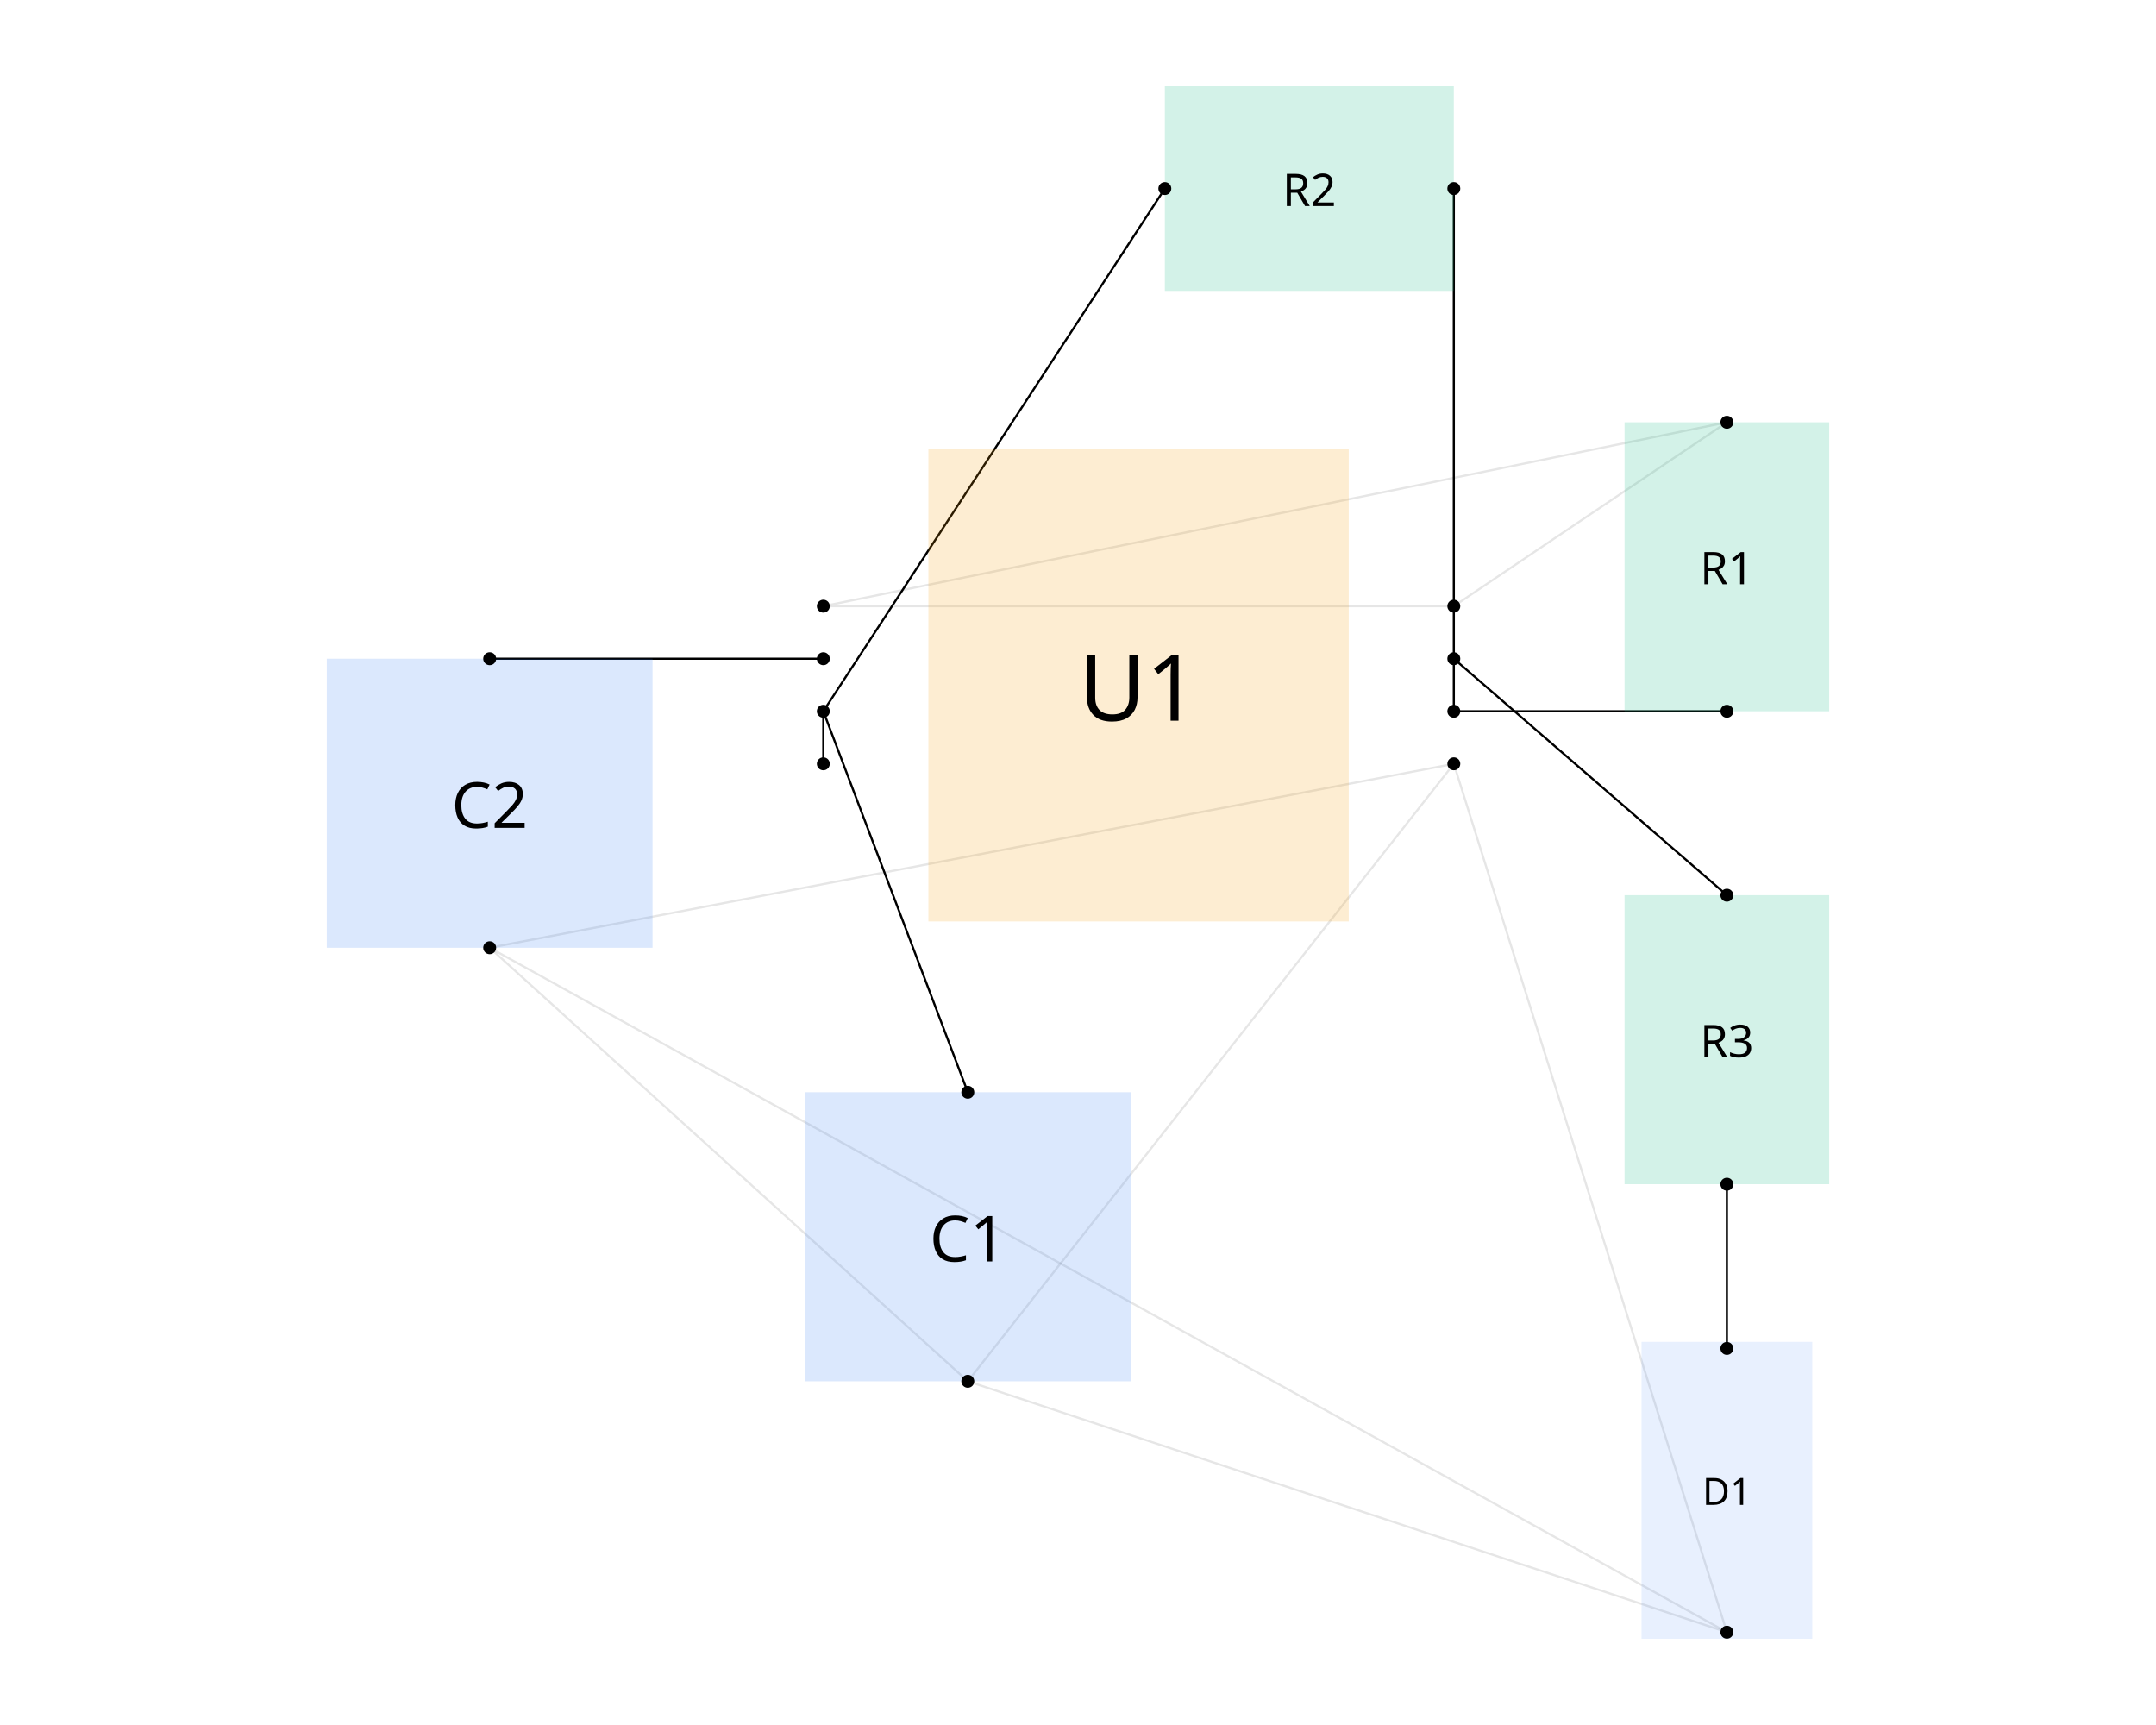
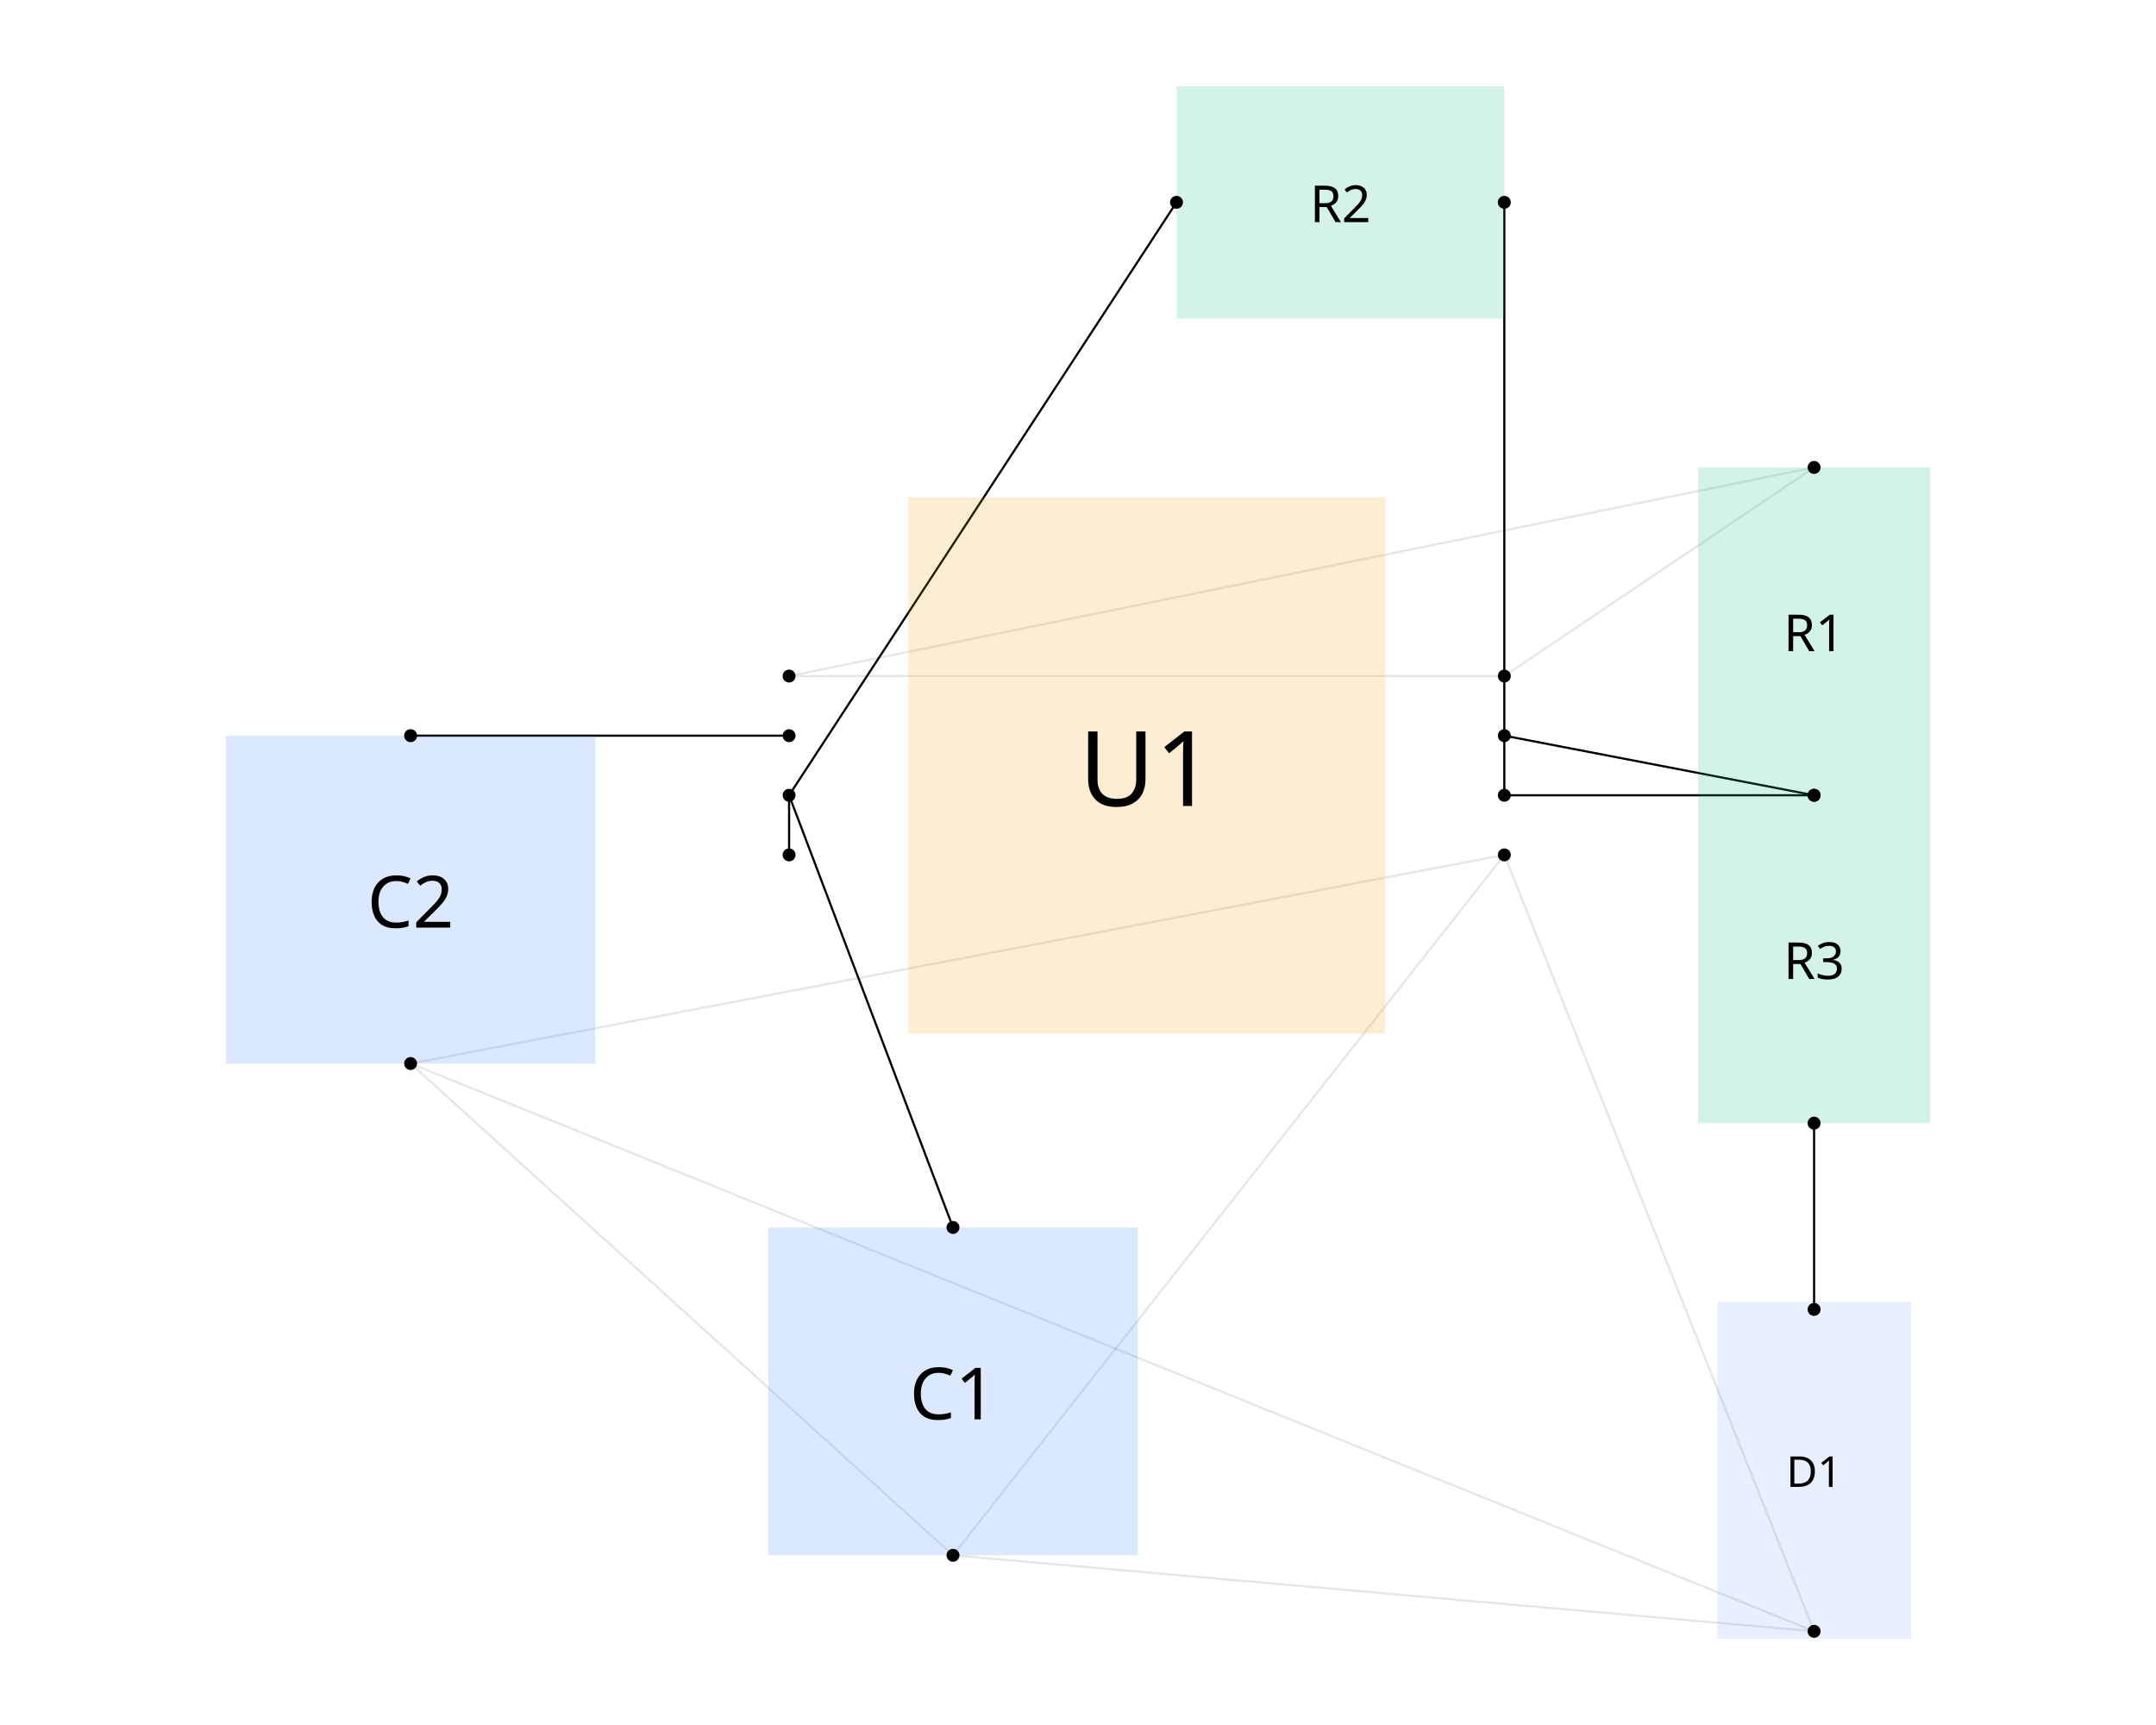
<svg xmlns="http://www.w3.org/2000/svg" width="1000" height="800" viewBox="0 0 1000 800">
  <rect width="100%" height="100%" fill="white" />
  <g>
-     <polyline data-points="1.2000000000000002,-0.30000000000000004 -0.6500000000000004,-2.6500000000000004" data-type="line" data-label="" points="674.312,354.24 448.889,640.587" fill="none" stroke="rgba(0,0,0,0.1)" stroke-width="1px" />
+     <polyline data-points="1.2000000000000002,-0.30000000000000004 -0.6500000000000004,-2.6500000000000004" data-type="line" data-label="" points="697.737,396.469 442.021,721.297" fill="none" stroke="rgba(0,0,0,0.1)" stroke-width="1px" />
  </g>
  <g>
-     <polyline data-points="1.2000000000000002,-0.30000000000000004 -2.47,-1.0000000000000002" data-type="line" data-label="" points="674.312,354.24 227.123,439.535" fill="none" stroke="rgba(0,0,0,0.1)" stroke-width="1px" />
+     <polyline data-points="1.2000000000000002,-0.30000000000000004 -2.47,-1.0000000000000002" data-type="line" data-label="" points="697.737,396.469 190.452,493.226" fill="none" stroke="rgba(0,0,0,0.1)" stroke-width="1px" />
  </g>
  <g>
-     <polyline data-points="1.2000000000000002,-0.30000000000000004 2.2394553499999996,-3.605" data-type="line" data-label="" points="674.312,354.24 800.969,756.954" fill="none" stroke="rgba(0,0,0,0.1)" stroke-width="1px" />
+     <polyline data-points="1.2000000000000002,-0.30000000000000004 2.2394553499999996,-2.9050000000000002" data-type="line" data-label="" points="697.737,396.469 841.415,756.544" fill="none" stroke="rgba(0,0,0,0.1)" stroke-width="1px" />
  </g>
  <g>
-     <polyline data-points="-0.6500000000000004,-2.6500000000000004 -2.47,-1.0000000000000002" data-type="line" data-label="" points="448.889,640.587 227.123,439.535" fill="none" stroke="rgba(0,0,0,0.1)" stroke-width="1px" />
+     <polyline data-points="-0.6500000000000004,-2.6500000000000004 -2.47,-1.0000000000000002" data-type="line" data-label="" points="442.021,721.297 190.452,493.226" fill="none" stroke="rgba(0,0,0,0.1)" stroke-width="1px" />
  </g>
  <g>
-     <polyline data-points="-0.6500000000000004,-2.6500000000000004 2.2394553499999996,-3.605" data-type="line" data-label="" points="448.889,640.587 800.969,756.954" fill="none" stroke="rgba(0,0,0,0.1)" stroke-width="1px" />
+     <polyline data-points="-0.6500000000000004,-2.6500000000000004 2.2394553499999996,-2.9050000000000002" data-type="line" data-label="" points="442.021,721.297 841.415,756.544" fill="none" stroke="rgba(0,0,0,0.1)" stroke-width="1px" />
  </g>
  <g>
-     <polyline data-points="-2.47,-1.0000000000000002 2.2394553499999996,-3.605" data-type="line" data-label="" points="227.123,439.535 800.969,756.954" fill="none" stroke="rgba(0,0,0,0.1)" stroke-width="1px" />
+     <polyline data-points="-2.47,-1.0000000000000002 2.2394553499999996,-2.9050000000000002" data-type="line" data-label="" points="190.452,493.226 841.415,756.544" fill="none" stroke="rgba(0,0,0,0.1)" stroke-width="1px" />
  </g>
  <g>
-     <polyline data-points="-1.2000000000000002,0.30000000000000004 1.2000000000000002,0.30000000000000004" data-type="line" data-label="" points="381.872,281.13 674.312,281.13" fill="none" stroke="rgba(0,0,0,0.1)" stroke-width="1px" />
+     <polyline data-points="-1.2000000000000002,0.30000000000000004 1.2000000000000002,0.30000000000000004" data-type="line" data-label="" points="365.997,313.534 697.737,313.534" fill="none" stroke="rgba(0,0,0,0.1)" stroke-width="1px" />
  </g>
  <g>
-     <polyline data-points="-1.2000000000000002,0.30000000000000004 2.2394553499999996,1.0000000000000002" data-type="line" data-label="" points="381.872,281.13 800.969,195.835" fill="none" stroke="rgba(0,0,0,0.1)" stroke-width="1px" />
+     <polyline data-points="-1.2000000000000002,0.30000000000000004 2.2394553499999996,1.0000000000000002" data-type="line" data-label="" points="365.997,313.534 841.415,216.777" fill="none" stroke="rgba(0,0,0,0.1)" stroke-width="1px" />
  </g>
  <g>
-     <polyline data-points="1.2000000000000002,0.30000000000000004 2.2394553499999996,1.0000000000000002" data-type="line" data-label="" points="674.312,281.13 800.969,195.835" fill="none" stroke="rgba(0,0,0,0.1)" stroke-width="1px" />
+     <polyline data-points="1.2000000000000002,0.30000000000000004 2.2394553499999996,1.0000000000000002" data-type="line" data-label="" points="697.737,313.534 841.415,216.777" fill="none" stroke="rgba(0,0,0,0.1)" stroke-width="1px" />
  </g>
  <g>
-     <polyline data-points="-1.2000000000000002,-0.09999999999999998 -1.2000000000000002,-0.30000000000000004" data-type="line" data-label="" points="381.872,329.87 381.872,354.24" fill="none" stroke="black" stroke-width="1px" />
+     <polyline data-points="-1.2000000000000002,-0.09999999999999998 -1.2000000000000002,-0.30000000000000004" data-type="line" data-label="" points="365.997,368.824 365.997,396.469" fill="none" stroke="black" stroke-width="1px" />
  </g>
  <g>
-     <polyline data-points="0.10000000000000009,1.8894553499999995 -1.2000000000000002,-0.09999999999999998" data-type="line" data-label="" points="540.277,87.455 381.872,329.87" fill="none" stroke="black" stroke-width="1px" />
+     <polyline data-points="0.10000000000000009,1.8894553499999995 -1.2000000000000002,-0.09999999999999998" data-type="line" data-label="" points="545.689,93.832 365.997,368.824" fill="none" stroke="black" stroke-width="1px" />
  </g>
  <g>
-     <polyline data-points="-1.2000000000000002,-0.09999999999999998 -0.6500000000000001,-1.55" data-type="line" data-label="" points="381.872,329.87 448.889,506.552" fill="none" stroke="black" stroke-width="1px" />
+     <polyline data-points="-1.2000000000000002,-0.09999999999999998 -0.6500000000000001,-1.55" data-type="line" data-label="" points="365.997,368.824 442.021,569.25" fill="none" stroke="black" stroke-width="1px" />
  </g>
  <g>
-     <polyline data-points="1.2000000000000002,0.09999999999999998 2.2394553499999996,-0.8" data-type="line" data-label="" points="674.312,305.5 800.969,415.165" fill="none" stroke="black" stroke-width="1px" />
+     <polyline data-points="1.2000000000000002,0.09999999999999998 2.2394553499999996,-0.10000000000000009" data-type="line" data-label="" points="697.737,341.179 841.415,368.824" fill="none" stroke="black" stroke-width="1px" />
  </g>
  <g>
-     <polyline data-points="-1.2000000000000002,0.10000000000000003 -2.47,0.09999999999999987" data-type="line" data-label="" points="381.872,305.5 227.123,305.5" fill="none" stroke="black" stroke-width="1px" />
+     <polyline data-points="-1.2000000000000002,0.10000000000000003 -2.47,0.09999999999999987" data-type="line" data-label="" points="365.997,341.179 190.452,341.179" fill="none" stroke="black" stroke-width="1px" />
  </g>
  <g>
-     <polyline data-points="2.2394553499999996,-0.09999999999999987 1.2000000000000002,-0.10000000000000003" data-type="line" data-label="" points="800.969,329.87 674.312,329.87" fill="none" stroke="black" stroke-width="1px" />
+     <polyline data-points="2.2394553499999996,-0.09999999999999987 1.2000000000000002,-0.10000000000000003" data-type="line" data-label="" points="841.415,368.824 697.737,368.824" fill="none" stroke="black" stroke-width="1px" />
  </g>
  <g>
-     <polyline data-points="1.2000000000000002,-0.10000000000000003 1.2000000000000002,1.8894553499999995" data-type="line" data-label="" points="674.312,329.87 674.312,87.455" fill="none" stroke="black" stroke-width="1px" />
+     <polyline data-points="1.2000000000000002,-0.10000000000000003 1.2000000000000002,1.8894553499999995" data-type="line" data-label="" points="697.737,368.824 697.737,93.832" fill="none" stroke="black" stroke-width="1px" />
  </g>
  <g>
-     <polyline data-points="2.2394553499999996,-1.9000000000000001 2.2394553499999996,-2.525" data-type="line" data-label="" points="800.969,549.2 800.969,625.356" fill="none" stroke="black" stroke-width="1px" />
+     <polyline data-points="2.2394553499999996,-1.2000000000000002 2.2394553499999996,-1.8250000000000002" data-type="line" data-label="" points="841.415,520.871 841.415,607.262" fill="none" stroke="black" stroke-width="1px" />
  </g>
  <g>
-     <rect data-type="rect" data-label="U1" data-x="0" data-y="0" x="430.612" y="208.02" width="194.96" height="219.33" fill="rgba(245, 158, 11, 0.18)" stroke="none" stroke-width="0.008" />
+     <rect data-type="rect" data-label="U1" data-x="0" data-y="0" x="421.287" y="230.599" width="221.159" height="248.804" fill="rgba(245, 158, 11, 0.18)" stroke="none" stroke-width="0.007" />
  </g>
  <g>
-     <rect data-type="rect" data-label="R1" data-x="2.2394553499999996" data-y="0.4500000000000002" x="753.514" y="195.835" width="94.91" height="134.035" fill="rgba(16, 185, 129, 0.18)" stroke="none" stroke-width="0.008" />
+     <rect data-type="rect" data-label="R1" data-x="2.2394553499999996" data-y="0.4500000000000002" x="787.583" y="216.777" width="107.665" height="152.047" fill="rgba(16, 185, 129, 0.18)" stroke="none" stroke-width="0.007" />
  </g>
  <g>
-     <rect data-type="rect" data-label="R2" data-x="0.6500000000000001" data-y="1.8894553499999995" x="540.277" y="40" width="134.035" height="94.91" fill="rgba(16, 185, 129, 0.18)" stroke="none" stroke-width="0.008" />
+     <rect data-type="rect" data-label="R2" data-x="0.6500000000000001" data-y="1.8894553499999995" x="545.689" y="40" width="152.047" height="107.665" fill="rgba(16, 185, 129, 0.18)" stroke="none" stroke-width="0.007" />
  </g>
  <g>
-     <rect data-type="rect" data-label="C1" data-x="-0.6500000000000002" data-y="-2.1" x="373.343" y="506.552" width="151.094" height="134.035" fill="rgba(59, 130, 246, 0.18)" stroke="none" stroke-width="0.008" />
+     <rect data-type="rect" data-label="C1" data-x="-0.6500000000000002" data-y="-2.1" x="356.322" y="569.25" width="171.399" height="152.047" fill="rgba(59, 130, 246, 0.18)" stroke="none" stroke-width="0.007" />
  </g>
  <g>
-     <rect data-type="rect" data-label="C2" data-x="-2.47" data-y="-0.4500000000000002" x="151.576" y="305.5" width="151.094" height="134.035" fill="rgba(59, 130, 246, 0.18)" stroke="none" stroke-width="0.008" />
+     <rect data-type="rect" data-label="C2" data-x="-2.47" data-y="-0.4500000000000002" x="104.753" y="341.179" width="171.399" height="152.047" fill="rgba(59, 130, 246, 0.18)" stroke="none" stroke-width="0.007" />
  </g>
  <g>
-     <rect data-type="rect" data-label="D1" data-x="2.2394553499999996" data-y="-3.065" x="761.368" y="622.31" width="79.202" height="137.69" fill="rgba(59, 130, 246, 0.12)" stroke="none" stroke-width="0.008" />
+     <rect data-type="rect" data-label="D1" data-x="2.2394553499999996" data-y="-2.365" x="796.492" y="603.806" width="89.846" height="156.194" fill="rgba(59, 130, 246, 0.12)" stroke="none" stroke-width="0.007" />
  </g>
  <g>
-     <rect data-type="rect" data-label="R3" data-x="2.2394553499999996" data-y="-1.35" x="753.514" y="415.165" width="94.91" height="134.035" fill="rgba(16, 185, 129, 0.18)" stroke="none" stroke-width="0.008" />
+     <rect data-type="rect" data-label="R3" data-x="2.2394553499999996" data-y="-0.6500000000000001" x="787.583" y="368.824" width="107.665" height="152.047" fill="rgba(16, 185, 129, 0.18)" stroke="none" stroke-width="0.007" />
  </g>
-   <text data-type="text" data-label="U1" data-x="0" data-y="0" x="528.092" y="317.685" fill="black" font-size="42.647" font-family="sans-serif" text-anchor="middle" dominant-baseline="central">U1</text>
-   <text data-type="text" data-label="R1" data-x="2.2394553499999996" data-y="0.4500000000000002" x="800.969" y="262.853" fill="black" font-size="20.88" font-family="sans-serif" text-anchor="middle" dominant-baseline="central">R1</text>
-   <text data-type="text" data-label="R2" data-x="0.6500000000000001" data-y="1.8894553499999995" x="607.294" y="87.455" fill="black" font-size="20.88" font-family="sans-serif" text-anchor="middle" dominant-baseline="central">R2</text>
-   <text data-type="text" data-label="C1" data-x="-0.6500000000000002" data-y="-2.1" x="448.889" y="573.57" fill="black" font-size="29.488" font-family="sans-serif" text-anchor="middle" dominant-baseline="central">C1</text>
-   <text data-type="text" data-label="C2" data-x="-2.47" data-y="-0.4500000000000002" x="227.123" y="372.517" fill="black" font-size="29.488" font-family="sans-serif" text-anchor="middle" dominant-baseline="central">C2</text>
-   <text data-type="text" data-label="D1" data-x="2.2394553499999996" data-y="-3.065" x="800.969" y="691.155" fill="black" font-size="17.425" font-family="sans-serif" text-anchor="middle" dominant-baseline="central">D1</text>
-   <text data-type="text" data-label="R3" data-x="2.2394553499999996" data-y="-1.35" x="800.969" y="482.182" fill="black" font-size="20.88" font-family="sans-serif" text-anchor="middle" dominant-baseline="central">R3</text>
+   <text data-type="text" data-label="U1" data-x="0" data-y="0" x="531.867" y="355.002" fill="black" font-size="48.379" font-family="sans-serif" text-anchor="middle" dominant-baseline="central">U1</text>
+   <text data-type="text" data-label="R1" data-x="2.2394553499999996" data-y="0.4500000000000002" x="841.415" y="292.801" fill="black" font-size="23.686" font-family="sans-serif" text-anchor="middle" dominant-baseline="central">R1</text>
+   <text data-type="text" data-label="R2" data-x="0.6500000000000001" data-y="1.8894553499999995" x="621.713" y="93.832" fill="black" font-size="23.686" font-family="sans-serif" text-anchor="middle" dominant-baseline="central">R2</text>
+   <text data-type="text" data-label="C1" data-x="-0.6500000000000002" data-y="-2.1" x="442.021" y="645.274" fill="black" font-size="33.45" font-family="sans-serif" text-anchor="middle" dominant-baseline="central">C1</text>
+   <text data-type="text" data-label="C2" data-x="-2.47" data-y="-0.4500000000000002" x="190.452" y="417.203" fill="black" font-size="33.45" font-family="sans-serif" text-anchor="middle" dominant-baseline="central">C2</text>
+   <text data-type="text" data-label="D1" data-x="2.2394553499999996" data-y="-2.365" x="841.415" y="681.903" fill="black" font-size="19.766" font-family="sans-serif" text-anchor="middle" dominant-baseline="central">D1</text>
+   <text data-type="text" data-label="R3" data-x="2.2394553499999996" data-y="-0.6500000000000001" x="841.415" y="444.848" fill="black" font-size="23.686" font-family="sans-serif" text-anchor="middle" dominant-baseline="central">R3</text>
  <g>
-     <circle data-type="point" data-label="U1.1 (unnamedsubcircuitsubcircuit_source_group_0_connectivity_net1)" data-x="1.2000000000000002" data-y="-0.30000000000000004" cx="674.312" cy="354.24" r="3" fill="black" />
+     <circle data-type="point" data-label="U1.1 (unnamedsubcircuitsubcircuit_source_group_0_connectivity_net1)" data-x="1.2000000000000002" data-y="-0.30000000000000004" cx="697.737" cy="396.469" r="3" fill="black" />
  </g>
  <g>
-     <circle data-type="point" data-label="U1.2" data-x="-1.2000000000000002" data-y="-0.30000000000000004" cx="381.872" cy="354.24" r="3" fill="black" />
+     <circle data-type="point" data-label="U1.2" data-x="-1.2000000000000002" data-y="-0.30000000000000004" cx="365.997" cy="396.469" r="3" fill="black" />
  </g>
  <g>
-     <circle data-type="point" data-label="U1.3" data-x="1.2000000000000002" data-y="0.09999999999999998" cx="674.312" cy="305.5" r="3" fill="black" />
+     <circle data-type="point" data-label="U1.3" data-x="1.2000000000000002" data-y="0.09999999999999998" cx="697.737" cy="341.179" r="3" fill="black" />
  </g>
  <g>
-     <circle data-type="point" data-label="U1.4 (unnamedsubcircuitsubcircuit_source_group_0_connectivity_net0)" data-x="-1.2000000000000002" data-y="0.30000000000000004" cx="381.872" cy="281.13" r="3" fill="black" />
+     <circle data-type="point" data-label="U1.4 (unnamedsubcircuitsubcircuit_source_group_0_connectivity_net0)" data-x="-1.2000000000000002" data-y="0.30000000000000004" cx="365.997" cy="313.534" r="3" fill="black" />
  </g>
  <g>
-     <circle data-type="point" data-label="U1.5" data-x="-1.2000000000000002" data-y="0.10000000000000003" cx="381.872" cy="305.5" r="3" fill="black" />
+     <circle data-type="point" data-label="U1.5" data-x="-1.2000000000000002" data-y="0.10000000000000003" cx="365.997" cy="341.179" r="3" fill="black" />
  </g>
  <g>
-     <circle data-type="point" data-label="U1.6" data-x="-1.2000000000000002" data-y="-0.09999999999999998" cx="381.872" cy="329.87" r="3" fill="black" />
+     <circle data-type="point" data-label="U1.6" data-x="-1.2000000000000002" data-y="-0.09999999999999998" cx="365.997" cy="368.824" r="3" fill="black" />
  </g>
  <g>
-     <circle data-type="point" data-label="U1.7" data-x="1.2000000000000002" data-y="-0.10000000000000003" cx="674.312" cy="329.87" r="3" fill="black" />
+     <circle data-type="point" data-label="U1.7" data-x="1.2000000000000002" data-y="-0.10000000000000003" cx="697.737" cy="368.824" r="3" fill="black" />
  </g>
  <g>
-     <circle data-type="point" data-label="U1.8 (unnamedsubcircuitsubcircuit_source_group_0_connectivity_net0)" data-x="1.2000000000000002" data-y="0.30000000000000004" cx="674.312" cy="281.13" r="3" fill="black" />
+     <circle data-type="point" data-label="U1.8 (unnamedsubcircuitsubcircuit_source_group_0_connectivity_net0)" data-x="1.2000000000000002" data-y="0.30000000000000004" cx="697.737" cy="313.534" r="3" fill="black" />
  </g>
  <g>
-     <circle data-type="point" data-label="R1.1 (unnamedsubcircuitsubcircuit_source_group_0_connectivity_net0)" data-x="2.2394553499999996" data-y="1.0000000000000002" cx="800.969" cy="195.835" r="3" fill="black" />
+     <circle data-type="point" data-label="R1.1 (unnamedsubcircuitsubcircuit_source_group_0_connectivity_net0)" data-x="2.2394553499999996" data-y="1.0000000000000002" cx="841.415" cy="216.777" r="3" fill="black" />
  </g>
  <g>
-     <circle data-type="point" data-label="R1.2" data-x="2.2394553499999996" data-y="-0.09999999999999987" cx="800.969" cy="329.87" r="3" fill="black" />
+     <circle data-type="point" data-label="R1.2" data-x="2.2394553499999996" data-y="-0.09999999999999987" cx="841.415" cy="368.824" r="3" fill="black" />
  </g>
  <g>
-     <circle data-type="point" data-label="R2.1" data-x="1.2000000000000002" data-y="1.8894553499999995" cx="674.312" cy="87.455" r="3" fill="black" />
+     <circle data-type="point" data-label="R2.1" data-x="1.2000000000000002" data-y="1.8894553499999995" cx="697.737" cy="93.832" r="3" fill="black" />
  </g>
  <g>
-     <circle data-type="point" data-label="R2.2" data-x="0.10000000000000009" data-y="1.8894553499999995" cx="540.277" cy="87.455" r="3" fill="black" />
+     <circle data-type="point" data-label="R2.2" data-x="0.10000000000000009" data-y="1.8894553499999995" cx="545.689" cy="93.832" r="3" fill="black" />
  </g>
  <g>
-     <circle data-type="point" data-label="C1.1" data-x="-0.6500000000000001" data-y="-1.55" cx="448.889" cy="506.552" r="3" fill="black" />
+     <circle data-type="point" data-label="C1.1" data-x="-0.6500000000000001" data-y="-1.55" cx="442.021" cy="569.25" r="3" fill="black" />
  </g>
  <g>
-     <circle data-type="point" data-label="C1.2 (unnamedsubcircuitsubcircuit_source_group_0_connectivity_net1)" data-x="-0.6500000000000004" data-y="-2.6500000000000004" cx="448.889" cy="640.587" r="3" fill="black" />
+     <circle data-type="point" data-label="C1.2 (unnamedsubcircuitsubcircuit_source_group_0_connectivity_net1)" data-x="-0.6500000000000004" data-y="-2.6500000000000004" cx="442.021" cy="721.297" r="3" fill="black" />
  </g>
  <g>
-     <circle data-type="point" data-label="C2.1" data-x="-2.47" data-y="0.09999999999999987" cx="227.123" cy="305.5" r="3" fill="black" />
+     <circle data-type="point" data-label="C2.1" data-x="-2.47" data-y="0.09999999999999987" cx="190.452" cy="341.179" r="3" fill="black" />
  </g>
  <g>
-     <circle data-type="point" data-label="C2.2 (unnamedsubcircuitsubcircuit_source_group_0_connectivity_net1)" data-x="-2.47" data-y="-1.0000000000000002" cx="227.123" cy="439.535" r="3" fill="black" />
+     <circle data-type="point" data-label="C2.2 (unnamedsubcircuitsubcircuit_source_group_0_connectivity_net1)" data-x="-2.47" data-y="-1.0000000000000002" cx="190.452" cy="493.226" r="3" fill="black" />
  </g>
  <g>
-     <circle data-type="point" data-label="D1.1" data-x="2.2394553499999996" data-y="-2.525" cx="800.969" cy="625.356" r="3" fill="black" />
+     <circle data-type="point" data-label="D1.1" data-x="2.2394553499999996" data-y="-1.8250000000000002" cx="841.415" cy="607.262" r="3" fill="black" />
  </g>
  <g>
-     <circle data-type="point" data-label="D1.2 (unnamedsubcircuitsubcircuit_source_group_0_connectivity_net1)" data-x="2.2394553499999996" data-y="-3.605" cx="800.969" cy="756.954" r="3" fill="black" />
+     <circle data-type="point" data-label="D1.2 (unnamedsubcircuitsubcircuit_source_group_0_connectivity_net1)" data-x="2.2394553499999996" data-y="-2.9050000000000002" cx="841.415" cy="756.544" r="3" fill="black" />
  </g>
  <g>
-     <circle data-type="point" data-label="R3.1" data-x="2.2394553499999996" data-y="-0.8" cx="800.969" cy="415.165" r="3" fill="black" />
+     <circle data-type="point" data-label="R3.1" data-x="2.2394553499999996" data-y="-0.10000000000000009" cx="841.415" cy="368.824" r="3" fill="black" />
  </g>
  <g>
-     <circle data-type="point" data-label="R3.2" data-x="2.2394553499999996" data-y="-1.9000000000000001" cx="800.969" cy="549.2" r="3" fill="black" />
+     <circle data-type="point" data-label="R3.2" data-x="2.2394553499999996" data-y="-1.2000000000000002" cx="841.415" cy="520.871" r="3" fill="black" />
  </g>
  <g id="crosshair" style="display: none">
    <line id="crosshair-h" y1="0" y2="800" stroke="#666" stroke-width="0.5" />
    <line id="crosshair-v" x1="0" x2="1000" stroke="#666" stroke-width="0.5" />
    <text id="coordinates" font-family="monospace" font-size="12" fill="#666" />
  </g>
</svg>
